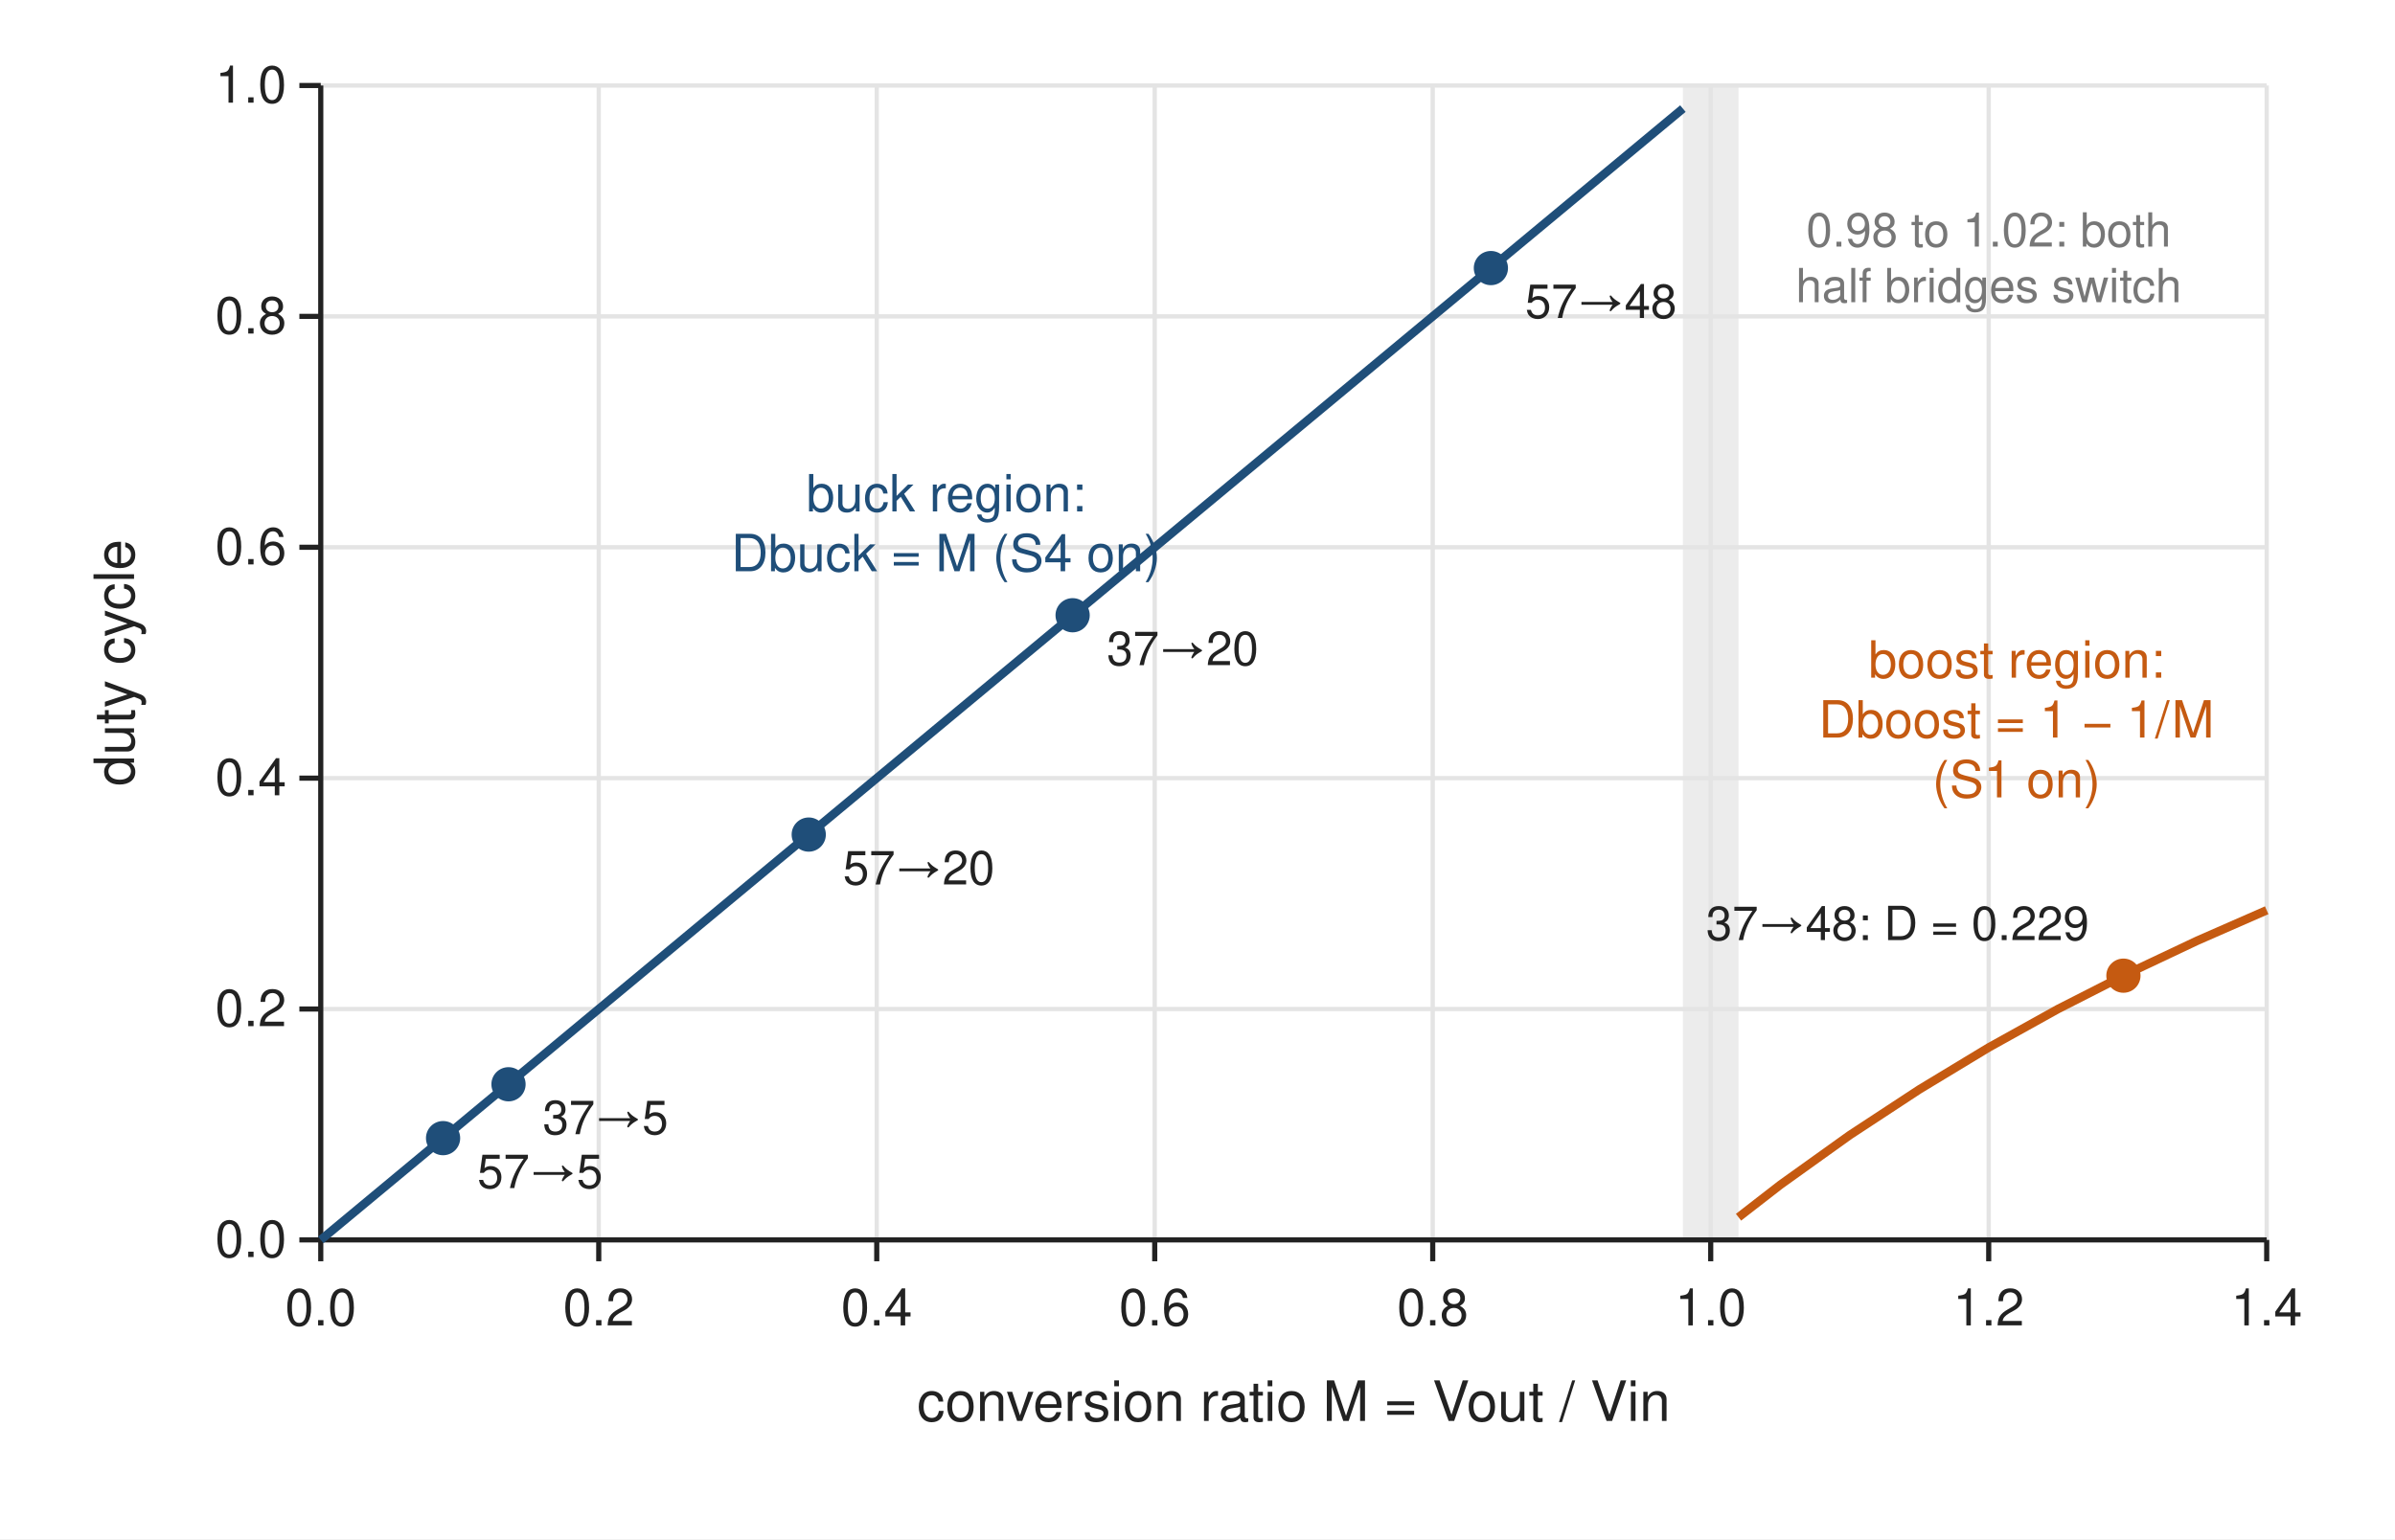
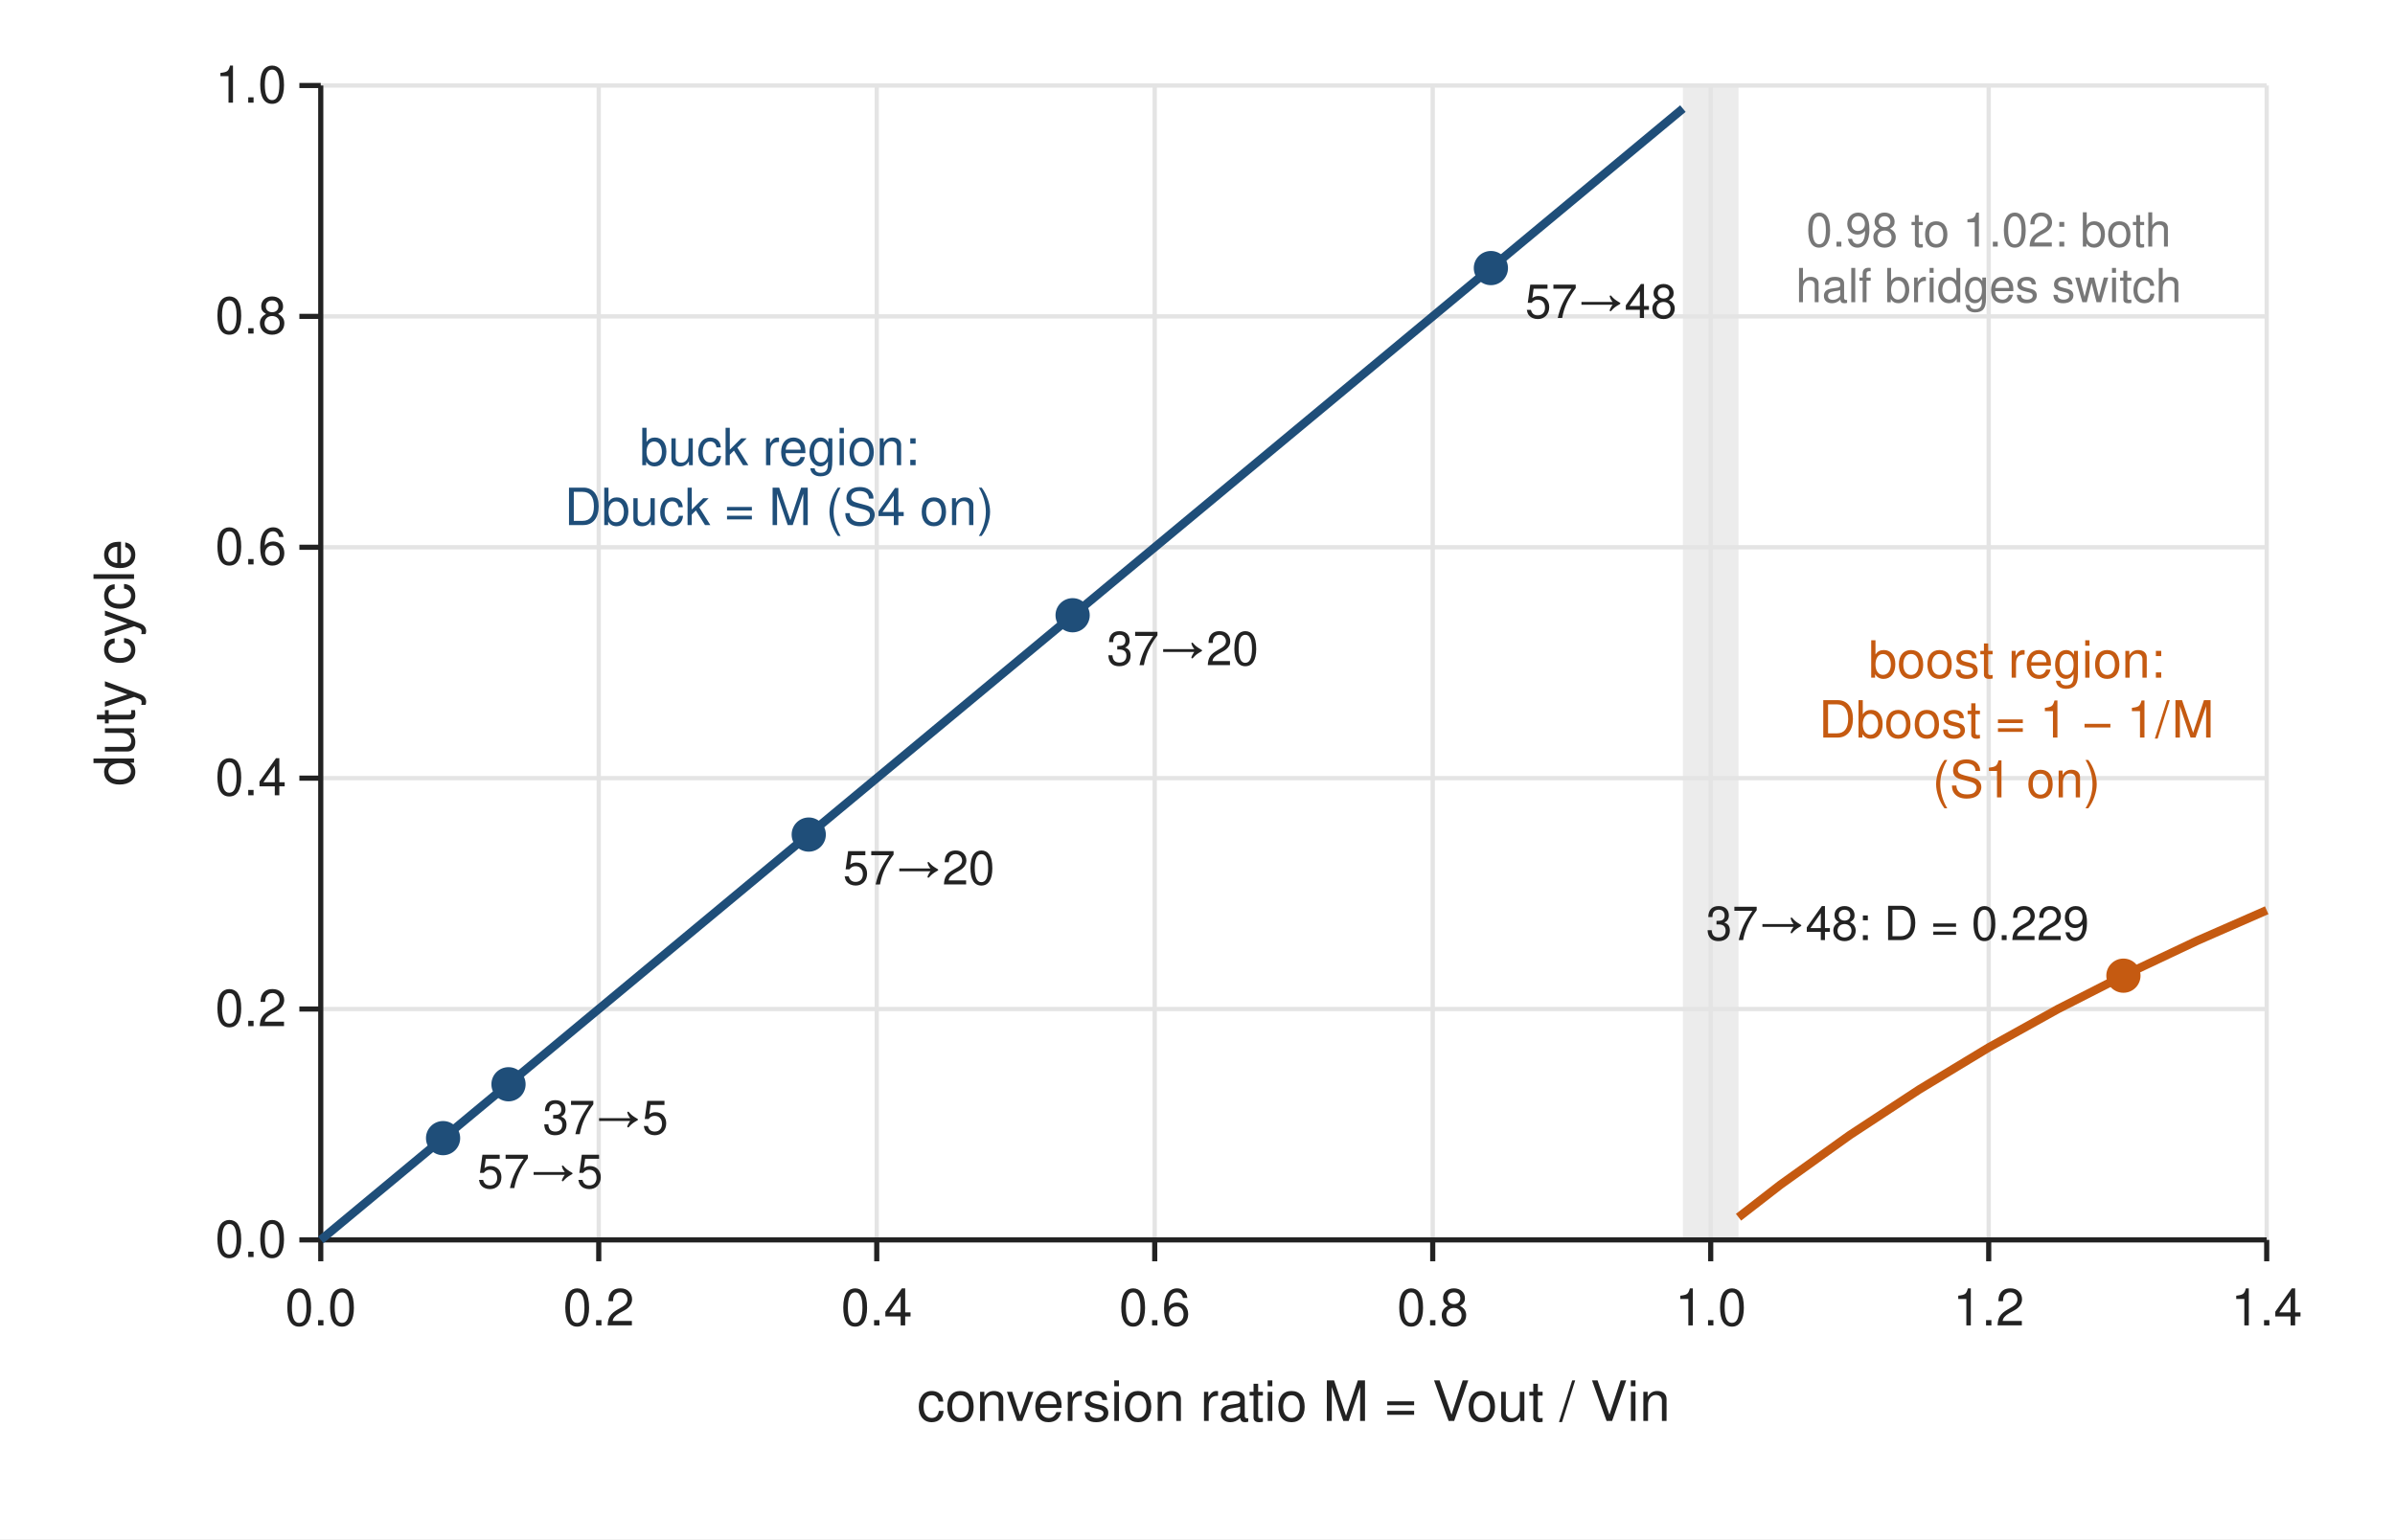
<svg xmlns="http://www.w3.org/2000/svg" width="560" height="360" viewBox="0 0 560 360" font-family="Helvetica, Arial, sans-serif">
  <defs>
    <marker id="arrow" viewBox="0 0 10 10" refX="9" refY="5" markerWidth="7" markerHeight="7" orient="auto-start-reverse">
      <path d="M0,0 L10,5 L0,10 z" fill="#222222" />
    </marker>
  </defs>
  <rect width="560" height="360" fill="#ffffff" />
  <rect x="393.5" y="20.0" width="13.0" height="270.0" rx="0" fill="#ececec" stroke="none" stroke-width="1.0" />
  <line x1="75.0" y1="20.0" x2="75.0" y2="290.0" stroke="#e4e4e4" stroke-width="1" />
  <line x1="75.0" y1="290.0" x2="75.0" y2="295.0" stroke="#222222" stroke-width="1.2" />
  <text x="75.0" y="306.0" font-size="12" text-anchor="middle" font-weight="normal" fill="#222222" dominant-baseline="middle">0.0</text>
  <line x1="140.0" y1="20.0" x2="140.0" y2="290.0" stroke="#e4e4e4" stroke-width="1" />
  <line x1="140.0" y1="290.0" x2="140.0" y2="295.0" stroke="#222222" stroke-width="1.2" />
  <text x="140.0" y="306.0" font-size="12" text-anchor="middle" font-weight="normal" fill="#222222" dominant-baseline="middle">0.2</text>
  <line x1="205.0" y1="20.0" x2="205.0" y2="290.0" stroke="#e4e4e4" stroke-width="1" />
  <line x1="205.0" y1="290.0" x2="205.0" y2="295.0" stroke="#222222" stroke-width="1.2" />
  <text x="205.0" y="306.0" font-size="12" text-anchor="middle" font-weight="normal" fill="#222222" dominant-baseline="middle">0.4</text>
  <line x1="270.0" y1="20.0" x2="270.0" y2="290.0" stroke="#e4e4e4" stroke-width="1" />
  <line x1="270.0" y1="290.0" x2="270.0" y2="295.0" stroke="#222222" stroke-width="1.2" />
  <text x="270.0" y="306.0" font-size="12" text-anchor="middle" font-weight="normal" fill="#222222" dominant-baseline="middle">0.6</text>
  <line x1="335.0" y1="20.0" x2="335.0" y2="290.0" stroke="#e4e4e4" stroke-width="1" />
  <line x1="335.0" y1="290.0" x2="335.0" y2="295.0" stroke="#222222" stroke-width="1.2" />
  <text x="335.0" y="306.0" font-size="12" text-anchor="middle" font-weight="normal" fill="#222222" dominant-baseline="middle">0.8</text>
  <line x1="400.0" y1="20.0" x2="400.0" y2="290.0" stroke="#e4e4e4" stroke-width="1" />
  <line x1="400.0" y1="290.0" x2="400.0" y2="295.0" stroke="#222222" stroke-width="1.2" />
  <text x="400.0" y="306.0" font-size="12" text-anchor="middle" font-weight="normal" fill="#222222" dominant-baseline="middle">1.0</text>
  <line x1="465.0" y1="20.0" x2="465.0" y2="290.0" stroke="#e4e4e4" stroke-width="1" />
  <line x1="465.0" y1="290.0" x2="465.0" y2="295.0" stroke="#222222" stroke-width="1.2" />
  <text x="465.0" y="306.0" font-size="12" text-anchor="middle" font-weight="normal" fill="#222222" dominant-baseline="middle">1.2</text>
  <line x1="530.0" y1="20.0" x2="530.0" y2="290.0" stroke="#e4e4e4" stroke-width="1" />
  <line x1="530.0" y1="290.0" x2="530.0" y2="295.0" stroke="#222222" stroke-width="1.2" />
  <text x="530.0" y="306.0" font-size="12" text-anchor="middle" font-weight="normal" fill="#222222" dominant-baseline="middle">1.4</text>
  <line x1="75.0" y1="290.0" x2="530.0" y2="290.0" stroke="#e4e4e4" stroke-width="1" />
  <line x1="70.0" y1="290.0" x2="75.0" y2="290.0" stroke="#222222" stroke-width="1.2" />
  <text x="67.0" y="290.0" font-size="12" text-anchor="end" font-weight="normal" fill="#222222" dominant-baseline="middle">0.0</text>
  <line x1="75.0" y1="236.0" x2="530.0" y2="236.0" stroke="#e4e4e4" stroke-width="1" />
  <line x1="70.0" y1="236.0" x2="75.0" y2="236.0" stroke="#222222" stroke-width="1.2" />
  <text x="67.0" y="236.0" font-size="12" text-anchor="end" font-weight="normal" fill="#222222" dominant-baseline="middle">0.2</text>
  <line x1="75.0" y1="182.0" x2="530.0" y2="182.0" stroke="#e4e4e4" stroke-width="1" />
  <line x1="70.0" y1="182.0" x2="75.0" y2="182.0" stroke="#222222" stroke-width="1.2" />
  <text x="67.0" y="182.0" font-size="12" text-anchor="end" font-weight="normal" fill="#222222" dominant-baseline="middle">0.4</text>
  <line x1="75.0" y1="128.0" x2="530.0" y2="128.0" stroke="#e4e4e4" stroke-width="1" />
  <line x1="70.0" y1="128.0" x2="75.0" y2="128.0" stroke="#222222" stroke-width="1.2" />
  <text x="67.0" y="128.0" font-size="12" text-anchor="end" font-weight="normal" fill="#222222" dominant-baseline="middle">0.6</text>
  <line x1="75.0" y1="74.0" x2="530.0" y2="74.0" stroke="#e4e4e4" stroke-width="1" />
  <line x1="70.0" y1="74.0" x2="75.0" y2="74.0" stroke="#222222" stroke-width="1.2" />
  <text x="67.0" y="74.0" font-size="12" text-anchor="end" font-weight="normal" fill="#222222" dominant-baseline="middle">0.8</text>
  <line x1="75.0" y1="20.0" x2="530.0" y2="20.0" stroke="#e4e4e4" stroke-width="1" />
  <line x1="70.0" y1="20.0" x2="75.0" y2="20.0" stroke="#222222" stroke-width="1.2" />
  <text x="67.0" y="20.0" font-size="12" text-anchor="end" font-weight="normal" fill="#222222" dominant-baseline="middle">1.0</text>
  <line x1="75.0" y1="290.0" x2="530.0" y2="290.0" stroke="#222222" stroke-width="1.2" />
  <line x1="75.0" y1="20.0" x2="75.0" y2="290.0" stroke="#222222" stroke-width="1.2" />
  <text x="302.5" y="328.0" font-size="13" text-anchor="middle" font-weight="normal" fill="#222222" dominant-baseline="middle">conversion ratio M = Vout / Vin</text>
  <text x="27.0" y="155.0" font-size="13" text-anchor="middle" font-weight="normal" fill="#222222" dominant-baseline="middle" transform="rotate(-90 27.0 155.0)">duty cycle</text>
  <polyline points="75.0,290.0 393.5,25.4" fill="none" stroke="#1f4e79" stroke-width="2.0" stroke-linejoin="round" />
  <polyline points="406.5,284.7 416.3,277.1 432.5,265.5 448.8,254.8 465.0,245.0 481.2,236.0 497.5,227.7 513.8,220.0 530.0,212.9" fill="none" stroke="#c55a11" stroke-width="2.0" stroke-linejoin="round" />
-   <text x="221.2" y="115.6" font-size="12" text-anchor="middle" font-weight="normal" fill="#1f4e79" dominant-baseline="middle">buck region:</text>
-   <text x="221.2" y="129.6" font-size="12" text-anchor="middle" font-weight="normal" fill="#1f4e79" dominant-baseline="middle">Dbuck = M (S4 on)</text>
+   <text x="182.2" y="104.8" font-size="12" text-anchor="middle" font-weight="normal" fill="#1f4e79" dominant-baseline="middle">buck region:</text>
+   <text x="182.2" y="118.8" font-size="12" text-anchor="middle" font-weight="normal" fill="#1f4e79" dominant-baseline="middle">Dbuck = M (S4 on)</text>
  <text x="471.5" y="154.5" font-size="12" text-anchor="middle" font-weight="normal" fill="#c55a11" dominant-baseline="middle">boost region:</text>
  <text x="471.5" y="168.5" font-size="12" text-anchor="middle" font-weight="normal" fill="#c55a11" dominant-baseline="middle">Dboost = 1 − 1/M</text>
  <text x="471.5" y="182.5" font-size="12" text-anchor="middle" font-weight="normal" fill="#c55a11" dominant-baseline="middle">(S1 on)</text>
  <text x="465.0" y="54.0" font-size="11" text-anchor="middle" font-weight="normal" fill="#777777" dominant-baseline="middle">0.98 to 1.02: both</text>
  <text x="465.0" y="67.0" font-size="11" text-anchor="middle" font-weight="normal" fill="#777777" dominant-baseline="middle">half bridges switch</text>
  <circle cx="103.6" cy="266.2" r="4" fill="#1f4e79" />
  <text x="111.6" y="274.2" font-size="11" text-anchor="start" font-weight="normal" fill="#222222" dominant-baseline="middle">57→5</text>
  <circle cx="118.9" cy="253.6" r="4" fill="#1f4e79" />
  <text x="126.9" y="261.6" font-size="11" text-anchor="start" font-weight="normal" fill="#222222" dominant-baseline="middle">37→5</text>
  <circle cx="189.1" cy="195.2" r="4" fill="#1f4e79" />
  <text x="197.1" y="203.2" font-size="11" text-anchor="start" font-weight="normal" fill="#222222" dominant-baseline="middle">57→20</text>
  <circle cx="250.8" cy="143.9" r="4" fill="#1f4e79" />
  <text x="258.8" y="151.9" font-size="11" text-anchor="start" font-weight="normal" fill="#222222" dominant-baseline="middle">37→20</text>
  <circle cx="348.6" cy="62.7" r="4" fill="#1f4e79" />
  <text x="356.6" y="70.7" font-size="11" text-anchor="start" font-weight="normal" fill="#222222" dominant-baseline="middle">57→48</text>
  <circle cx="496.5" cy="228.2" r="4" fill="#c55a11" />
  <text x="488.5" y="216.2" font-size="11" text-anchor="end" font-weight="normal" fill="#222222" dominant-baseline="middle">37→48: D = 0.229</text>
</svg>
